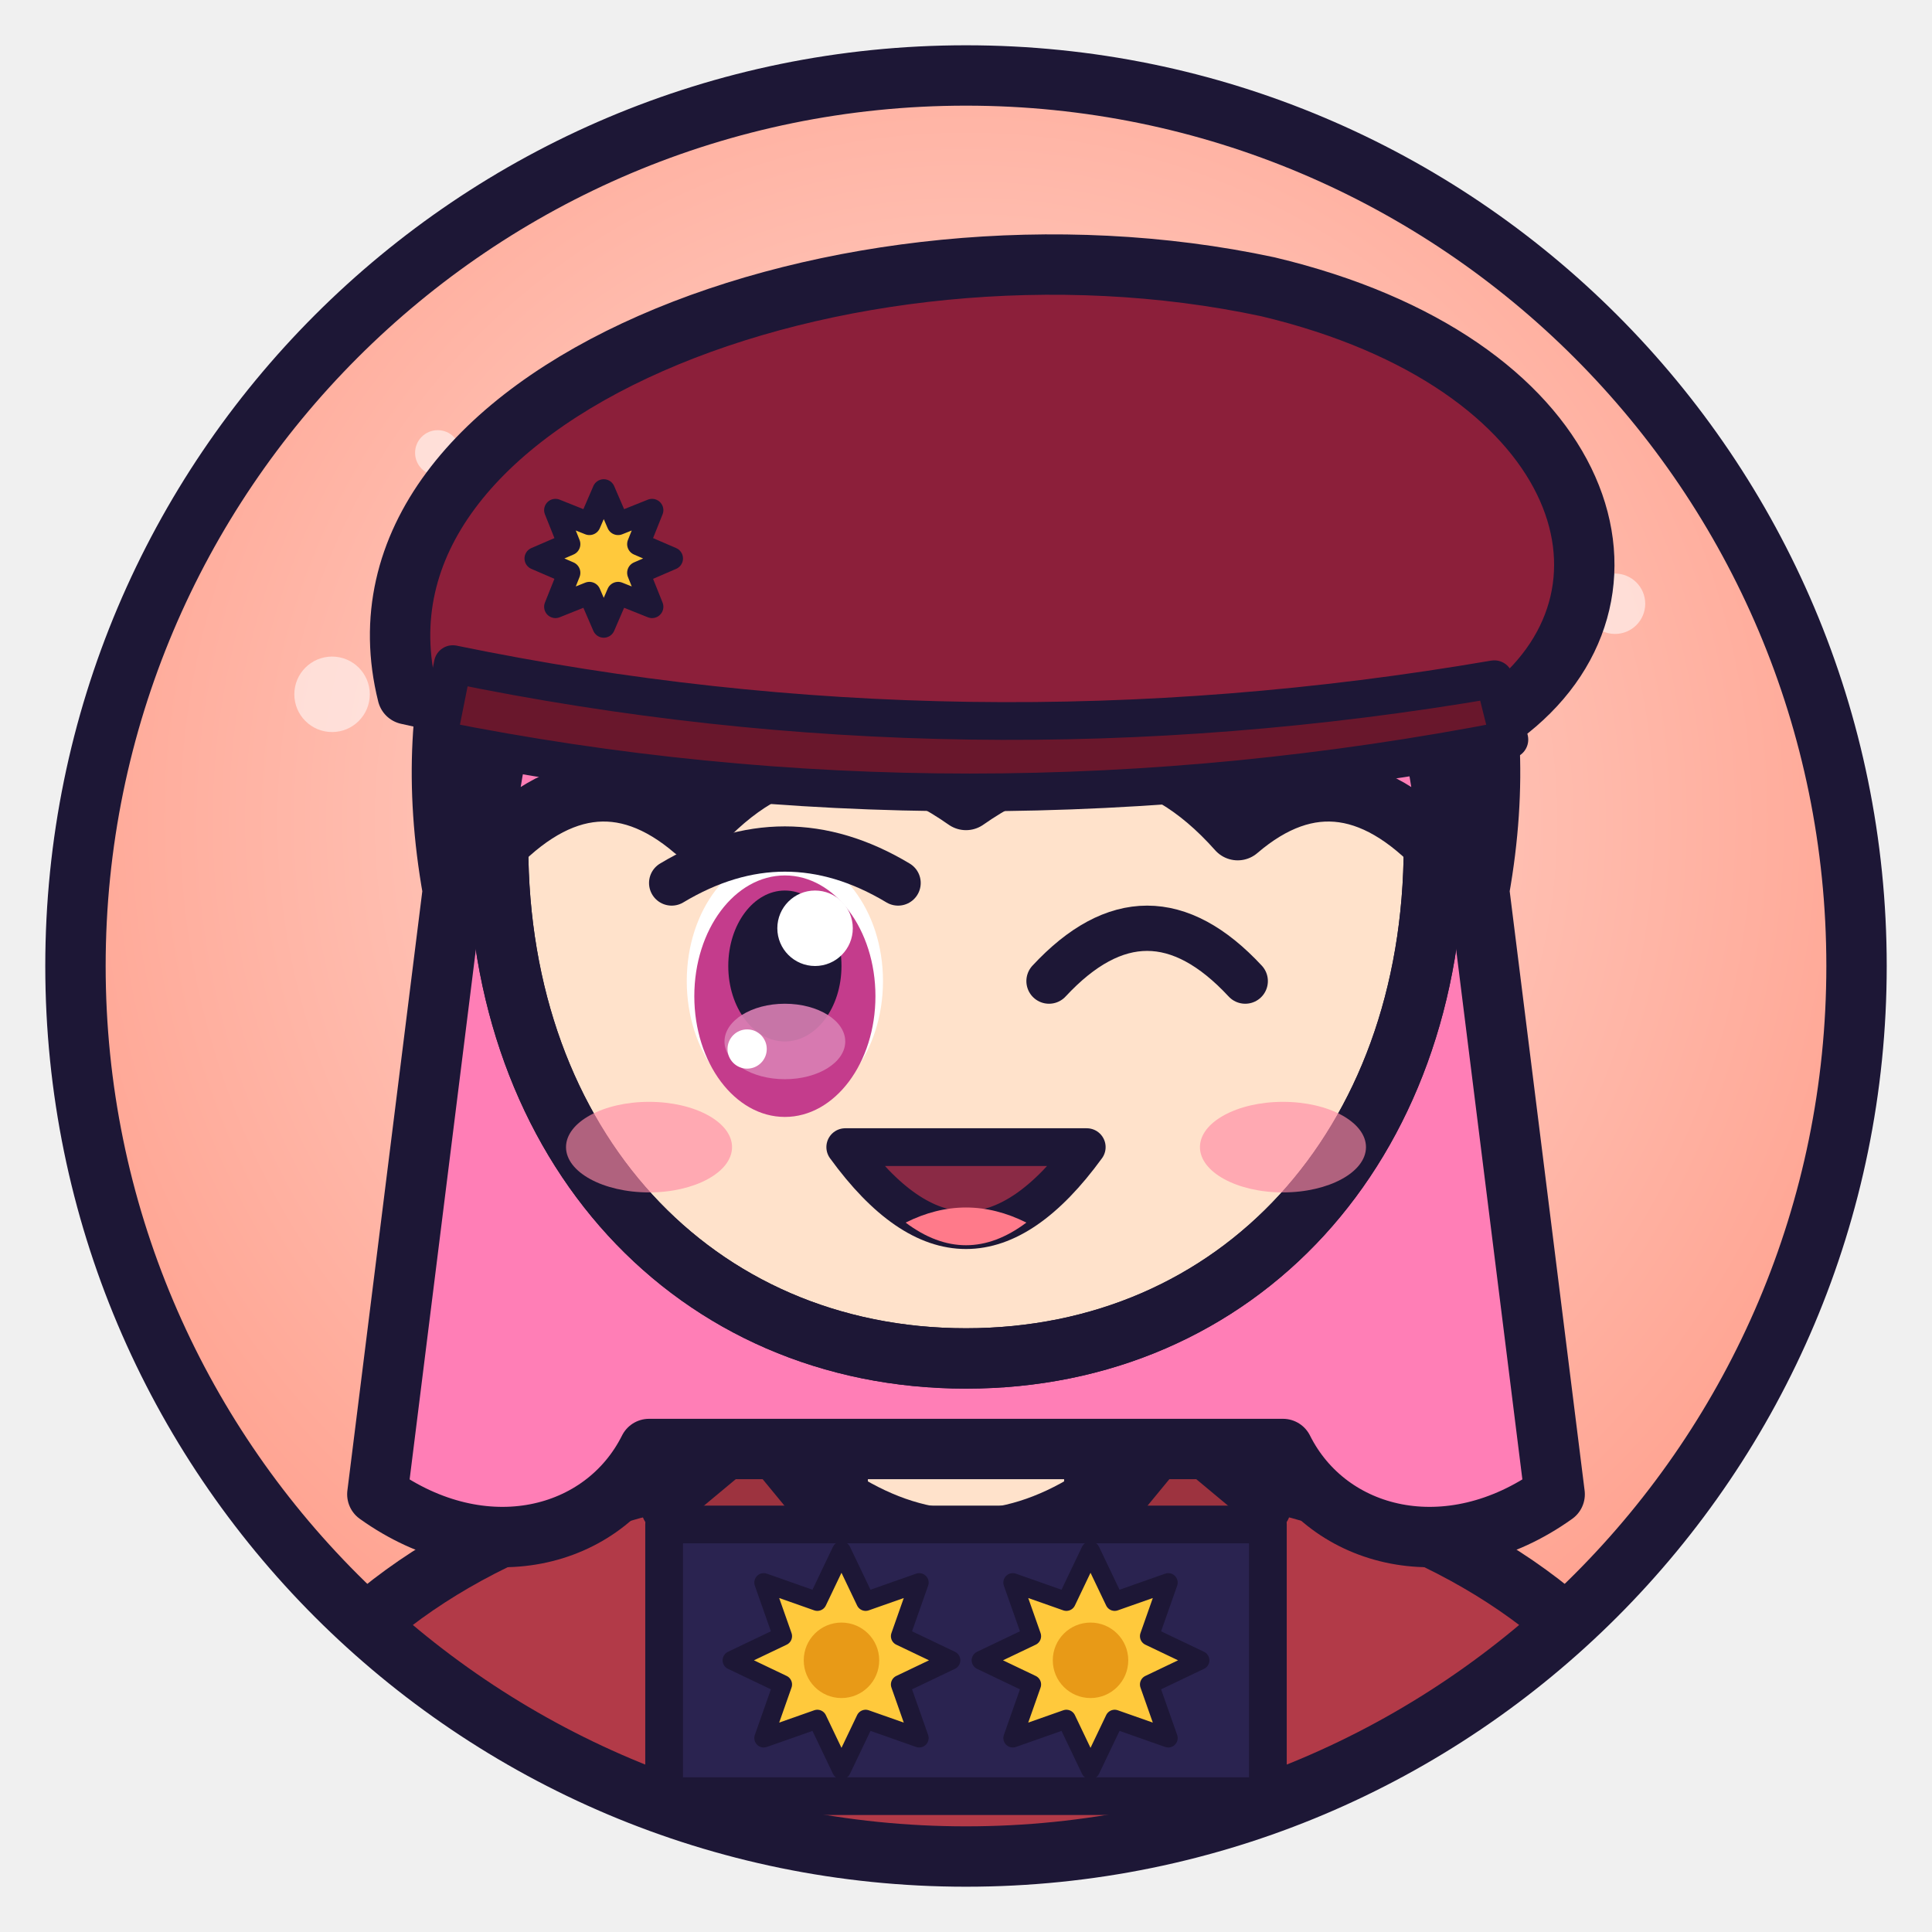
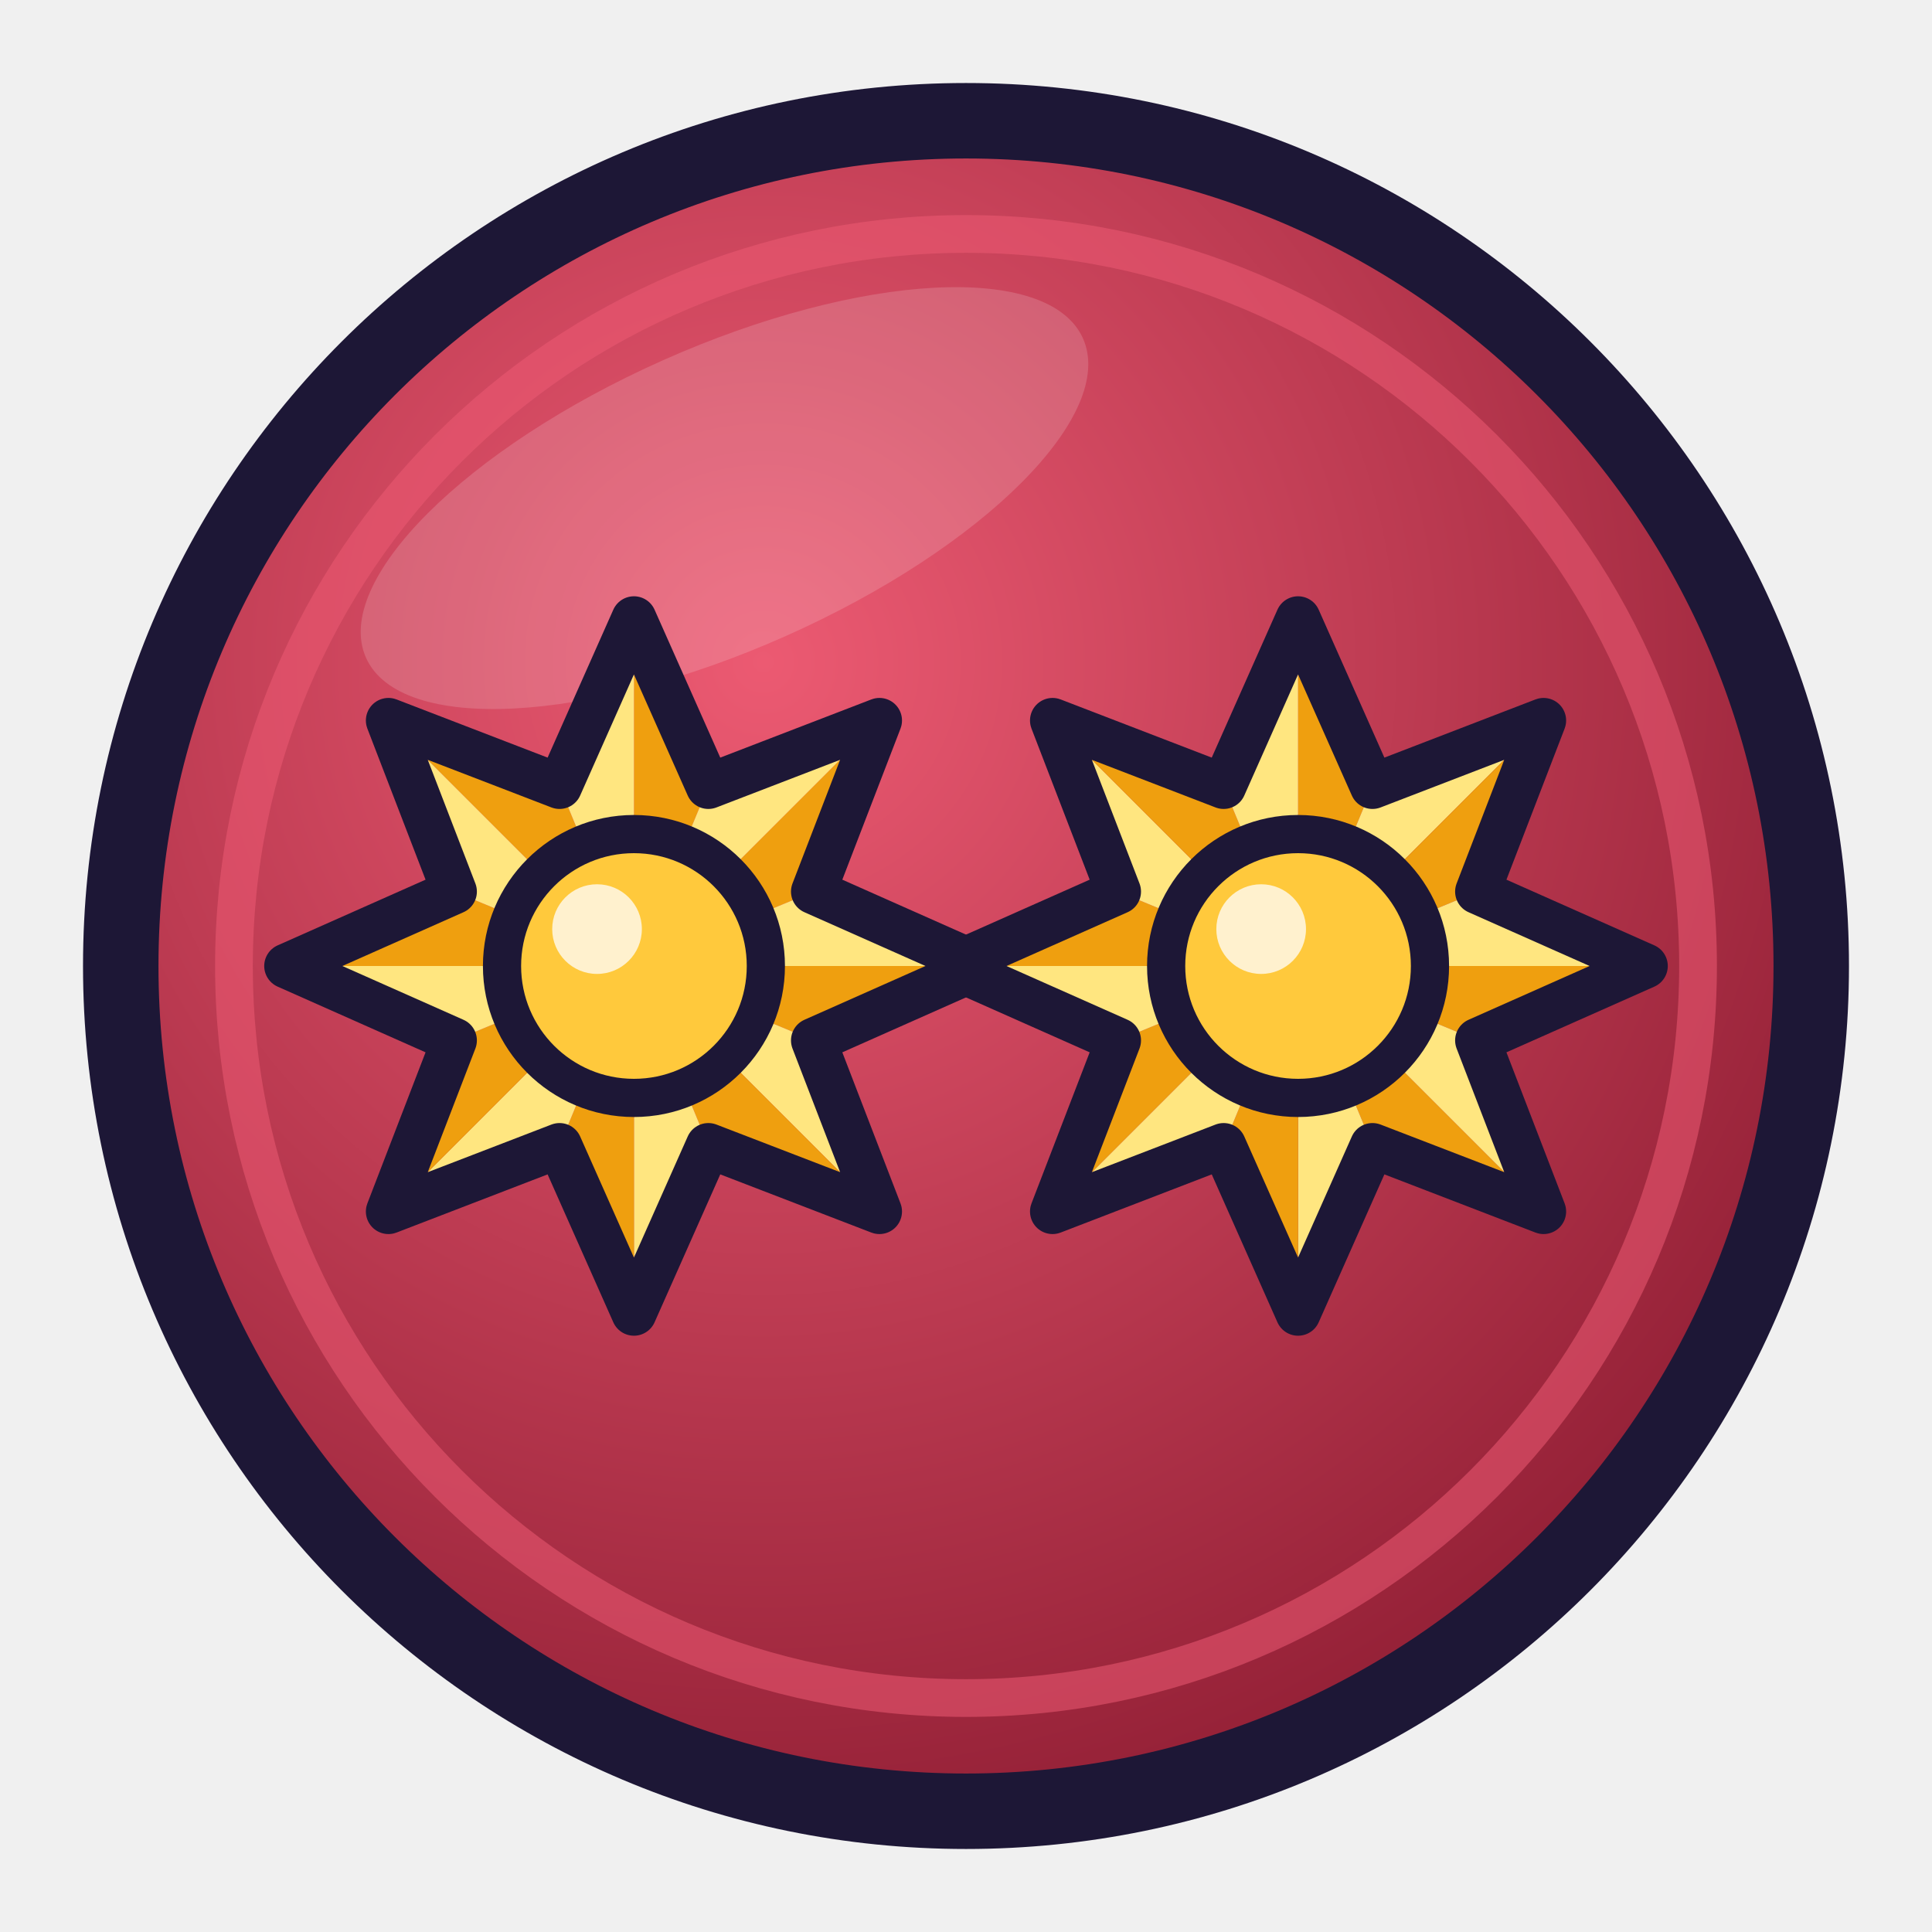
<svg xmlns="http://www.w3.org/2000/svg" width="512" height="512" viewBox="0 0 256 256">
  <defs>
-     <radialGradient id="bg" cx="50%" cy="42%" r="60%">
-       <stop offset="0%" stop-color="#ffe0d8" />
-       <stop offset="100%" stop-color="#ff9d8a" />
+     <radialGradient id="m" cx="0.38" cy="0.32" r="0.75">
+       <stop offset="0" stop-color="#ec5a72" />
+       <stop offset="1" stop-color="#8f1d33" />
    </radialGradient>
-     <clipPath id="disc">
-       <circle cx="128" cy="128" r="118" />
-     </clipPath>
  </defs>
-   <circle cx="128" cy="128" r="118" fill="url(#bg)" />
-   <g opacity="0.55" fill="#ffffff">
-     <circle cx="44" cy="92" r="5" />
-     <circle cx="214" cy="80" r="4" />
-     <circle cx="58" cy="60" r="3" />
-     M 206.0 123.0 L 208.2 129.8 L 215.0 132.0 L 208.2 134.2 L 206.0 141.0 L 203.8 134.2 L 197.0 132.0 L 203.8 129.8 Z
-     M 50.0 133.0 L 51.7 138.3 L 57.0 140.0 L 51.7 141.7 L 50.0 147.0 L 48.3 141.7 L 43.0 140.0 L 48.3 138.3 Z
-   </g>
-   <g clip-path="url(#disc)">
-     <path d="M 26 262 C 30 214 70 192 128 192 C 186 192 226 214 230 262 Z" fill="#b23a48" stroke="#1d1736" stroke-width="8" stroke-linejoin="round" stroke-linecap="round" />
-     <path d="M 106 192 L 128 222 L 150 192 Z" fill="#ffffff" stroke="#1d1736" stroke-width="6" stroke-linejoin="round" stroke-linecap="round" />
-     <path d="M 100 190 L 128 224 L 112 236 L 88 200 Z" fill="#9d333f" stroke="#1d1736" stroke-width="6" stroke-linejoin="round" stroke-linecap="round" />
-     <path d="M 156 190 L 128 224 L 144 236 L 168 200 Z" fill="#9d333f" stroke="#1d1736" stroke-width="6" stroke-linejoin="round" stroke-linecap="round" />
-     <path d="M 112 160 L 112 198 Q 128 208 144 198 L 144 160 Z" fill="#ffe2cb" stroke="#1d1736" stroke-width="6" stroke-linejoin="round" stroke-linecap="round" />
-     <path d="M 114 168 Q 128 182 142 168 L 142 178 Q 128 190 114 178 Z" fill="#f7bfa0" />
-     <path d="M 60 118 C 50 62 94 36 128 36 C 162 36 206 62 196 118 L 206 198 C 192 208 176 204 170 192 L 86 192 C 80 204 64 208 50 198 Z" fill="#ff7eb6" stroke="#1d1736" stroke-width="8" stroke-linejoin="round" stroke-linecap="round" />
-     <defs>
-       <clipPath id="face">
-         <path d="M 66 112 C 66 70 94 48 128 48 C 162 48 190 70 190 112 C 190 152 164 180 128 180 C 92 180 66 152 66 112 Z" />
-       </clipPath>
-     </defs>
-     <path d="M 66 112 C 66 70 94 48 128 48 C 162 48 190 70 190 112 C 190 152 164 180 128 180 C 92 180 66 152 66 112 Z" fill="#ffe2cb" stroke="#1d1736" stroke-width="8" stroke-linejoin="round" stroke-linecap="round" />
-     <g clip-path="url(#face)">
-       <path d="M 168 60 C 200 100 196 160 150 186 L 210 190 L 210 50 Z" fill="#f7bfa0" opacity="0.7" />
-     </g>
-     <path d="M 66 112 C 66 70 94 48 128 48 C 162 48 190 70 190 112 C 190 152 164 180 128 180 C 92 180 66 152 66 112 Z" fill="none" stroke="#1d1736" stroke-width="8" stroke-linejoin="round" stroke-linecap="round" />
-     <ellipse cx="86" cy="152" rx="11" ry="6" fill="#ff8aa4" opacity="0.65" />
-     <ellipse cx="170" cy="152" rx="11" ry="6" fill="#ff8aa4" opacity="0.65" />
-     <ellipse cx="104" cy="130" rx="13" ry="17" fill="#ffffff" />
-     <ellipse cx="104" cy="132" rx="12" ry="16" fill="#c43c8c" />
-     <ellipse cx="104" cy="128" rx="7.5" ry="10" fill="#1d1736" />
-     <ellipse cx="104" cy="138" rx="8" ry="5" fill="#d980b4" opacity="0.9" />
-     <circle cx="108" cy="123" r="5" fill="#ffffff" />
-     <circle cx="99" cy="139" r="2.6" fill="#ffffff" />
-     <path d="M 89 117 Q 104 108 119 117" fill="none" stroke="#1d1736" stroke-width="6" stroke-linecap="round" stroke-linejoin="round" />
-     <path d="M 139 130 Q 152 116 165 130" fill="none" stroke="#1d1736" stroke-width="6" stroke-linecap="round" stroke-linejoin="round" />
-     <path d="M 64 114 C 66 70 96 50 128 50 C 160 50 190 70 192 114 Q 178 98 164 110 Q 148 92 128 106 Q 108 92 92 110 Q 78 98 64 114 Z" fill="#ff7eb6" stroke="#1d1736" stroke-width="8" stroke-linejoin="round" stroke-linecap="round" />
-     <path d="M 112 152 Q 128 174 144 152 Z" fill="#8a2a45" stroke="#1d1736" stroke-width="5" stroke-linejoin="round" stroke-linecap="round" />
-     <path d="M 120 162 Q 128 168 136 162 Q 128 158 120 162 Z" fill="#ff7a8a" />
-     <path d="M 54 92 C 44 52 112 26 168 38 C 210 48 220 78 200 94 C 158 102 98 102 54 92 Z" fill="#8c1f3a" stroke="#1d1736" stroke-width="8" stroke-linejoin="round" stroke-linecap="round" />
-     <path d="M 60 88 Q 128 102 198 90 L 200 98 Q 128 112 58 98 Z" fill="#69172c" stroke="#1d1736" stroke-width="5" stroke-linejoin="round" stroke-linecap="round" />
-     <path d="M 80.0 65.0 L 81.9 69.4 L 86.4 67.6 L 84.6 72.1 L 89.0 74.0 L 84.6 75.9 L 86.4 80.4 L 81.9 78.6 L 80.0 83.0 L 78.1 78.6 L 73.6 80.4 L 75.4 75.9 L 71.0 74.0 L 75.4 72.1 L 73.6 67.6 L 78.1 69.4 Z" fill="#ffc93c" stroke="#1d1736" stroke-width="3" stroke-linejoin="round" stroke-linecap="round" />
-     <path d="M 88 202 L 168 202 L 168 238 L 88 238 Z" fill="#2a2350" stroke="#1d1736" stroke-width="5" stroke-linejoin="round" stroke-linecap="round" />
-     <path d="M 111.5 205.5 L 114.7 212.2 L 121.8 209.7 L 119.3 216.8 L 126.0 220.0 L 119.3 223.2 L 121.8 230.3 L 114.7 227.8 L 111.5 234.5 L 108.3 227.8 L 101.2 230.3 L 103.7 223.2 L 97.0 220.0 L 103.7 216.8 L 101.2 209.7 L 108.3 212.2 Z" fill="#ffc93c" stroke="#1d1736" stroke-width="2.5" stroke-linejoin="round" stroke-linecap="round" />
-     <circle cx="111.5" cy="220" r="5" fill="#e89a17" />
-     <path d="M 144.5 205.5 L 147.7 212.2 L 154.8 209.7 L 152.3 216.8 L 159.0 220.0 L 152.3 223.2 L 154.8 230.3 L 147.7 227.8 L 144.5 234.5 L 141.3 227.8 L 134.2 230.3 L 136.7 223.2 L 130.0 220.0 L 136.7 216.8 L 134.2 209.7 L 141.3 212.2 Z" fill="#ffc93c" stroke="#1d1736" stroke-width="2.5" stroke-linejoin="round" stroke-linecap="round" />
-     <circle cx="144.5" cy="220" r="5" fill="#e89a17" />
-   </g>
-   <circle cx="128" cy="128" r="118" fill="none" stroke="#1d1736" stroke-width="8" stroke-linejoin="round" stroke-linecap="round" />
+   <circle cx="128" cy="128" r="112" fill="url(#m)" stroke="#1d1736" stroke-width="10" />
+   <circle cx="128" cy="128" r="97" fill="none" stroke="#ec5a72" stroke-width="5" opacity="0.55" />
+   <ellipse cx="96" cy="66" rx="52" ry="20" transform="rotate(-24 96 66)" fill="#ffffff" opacity="0.16" />
+   <path d="M84 128 L84 82 L93.86 104.2 Z" fill="#ef9f0f" />
+   <path d="M84 128 L93.86 104.2 L116.53 95.47 Z" fill="#ffe680" />
+   <path d="M84 128 L116.53 95.47 L107.8 118.14 Z" fill="#ef9f0f" />
+   <path d="M84 128 L107.8 118.14 L130 128 Z" fill="#ffe680" />
+   <path d="M84 128 L130 128 L107.8 137.86 Z" fill="#ef9f0f" />
+   <path d="M84 128 L107.8 137.86 L116.53 160.53 Z" fill="#ffe680" />
+   <path d="M84 128 L116.53 160.53 L93.86 151.8 Z" fill="#ef9f0f" />
+   <path d="M84 128 L93.86 151.8 L84 174 Z" fill="#ffe680" />
+   <path d="M84 128 L84 174 L74.14 151.8 Z" fill="#ef9f0f" />
+   <path d="M84 128 L74.14 151.8 L51.47 160.53 Z" fill="#ffe680" />
+   <path d="M84 128 L51.47 160.53 L60.2 137.86 Z" fill="#ef9f0f" />
+   <path d="M84 128 L60.2 137.86 L38 128 Z" fill="#ffe680" />
+   <path d="M84 128 L38 128 L60.2 118.14 Z" fill="#ef9f0f" />
+   <path d="M84 128 L60.2 118.14 L51.47 95.47 Z" fill="#ffe680" />
+   <path d="M84 128 L51.47 95.47 L74.14 104.2 Z" fill="#ef9f0f" />
+   <path d="M84 128 L74.14 104.2 L84 82 Z" fill="#ffe680" />
+   <path d="M84 82 L93.86 104.2 L116.53 95.47 L107.8 118.14 L130 128 L107.8 137.86 L116.53 160.53 L93.86 151.8 L84 174 L74.14 151.8 L51.47 160.53 L60.2 137.86 L38 128 L60.2 118.14 L51.47 95.47 L74.14 104.2 Z" fill="none" stroke="#1d1736" stroke-width="5.98" stroke-linejoin="round" stroke-linecap="round" />
+   <circle cx="84" cy="128" r="17.48" fill="#ffc93c" stroke="#1d1736" stroke-width="5.06" />
+   <circle cx="79.11" cy="123.11" r="5.94" fill="#ffffff" opacity="0.75" />
+   <path d="M172 128 L172 82 L181.86 104.2 Z" fill="#ef9f0f" />
+   <path d="M172 128 L181.86 104.2 L204.53 95.47 Z" fill="#ffe680" />
+   <path d="M172 128 L204.53 95.47 L195.8 118.14 Z" fill="#ef9f0f" />
+   <path d="M172 128 L195.8 118.14 L218 128 Z" fill="#ffe680" />
+   <path d="M172 128 L218 128 L195.8 137.86 Z" fill="#ef9f0f" />
+   <path d="M172 128 L195.8 137.86 L204.53 160.53 Z" fill="#ffe680" />
+   <path d="M172 128 L204.53 160.53 L181.86 151.8 Z" fill="#ef9f0f" />
+   <path d="M172 128 L181.86 151.8 L172 174 Z" fill="#ffe680" />
+   <path d="M172 128 L172 174 L162.14 151.8 Z" fill="#ef9f0f" />
+   <path d="M172 128 L162.14 151.8 L139.47 160.53 Z" fill="#ffe680" />
+   <path d="M172 128 L139.47 160.53 L148.2 137.86 Z" fill="#ef9f0f" />
+   <path d="M172 128 L148.2 137.86 L126 128 Z" fill="#ffe680" />
+   <path d="M172 128 L126 128 L148.2 118.14 Z" fill="#ef9f0f" />
+   <path d="M172 128 L148.2 118.14 L139.47 95.47 Z" fill="#ffe680" />
+   <path d="M172 128 L139.47 95.47 L162.14 104.2 Z" fill="#ef9f0f" />
+   <path d="M172 128 L162.14 104.2 L172 82 Z" fill="#ffe680" />
+   <path d="M172 82 L181.86 104.2 L204.53 95.47 L195.8 118.14 L218 128 L195.8 137.86 L204.53 160.53 L181.86 151.8 L172 174 L162.14 151.8 L139.47 160.53 L148.2 137.86 L126 128 L148.2 118.14 L139.47 95.47 L162.14 104.2 Z" fill="none" stroke="#1d1736" stroke-width="5.98" stroke-linejoin="round" stroke-linecap="round" />
+   <circle cx="172" cy="128" r="17.48" fill="#ffc93c" stroke="#1d1736" stroke-width="5.06" />
+   <circle cx="167.11" cy="123.11" r="5.94" fill="#ffffff" opacity="0.75" />
</svg>
